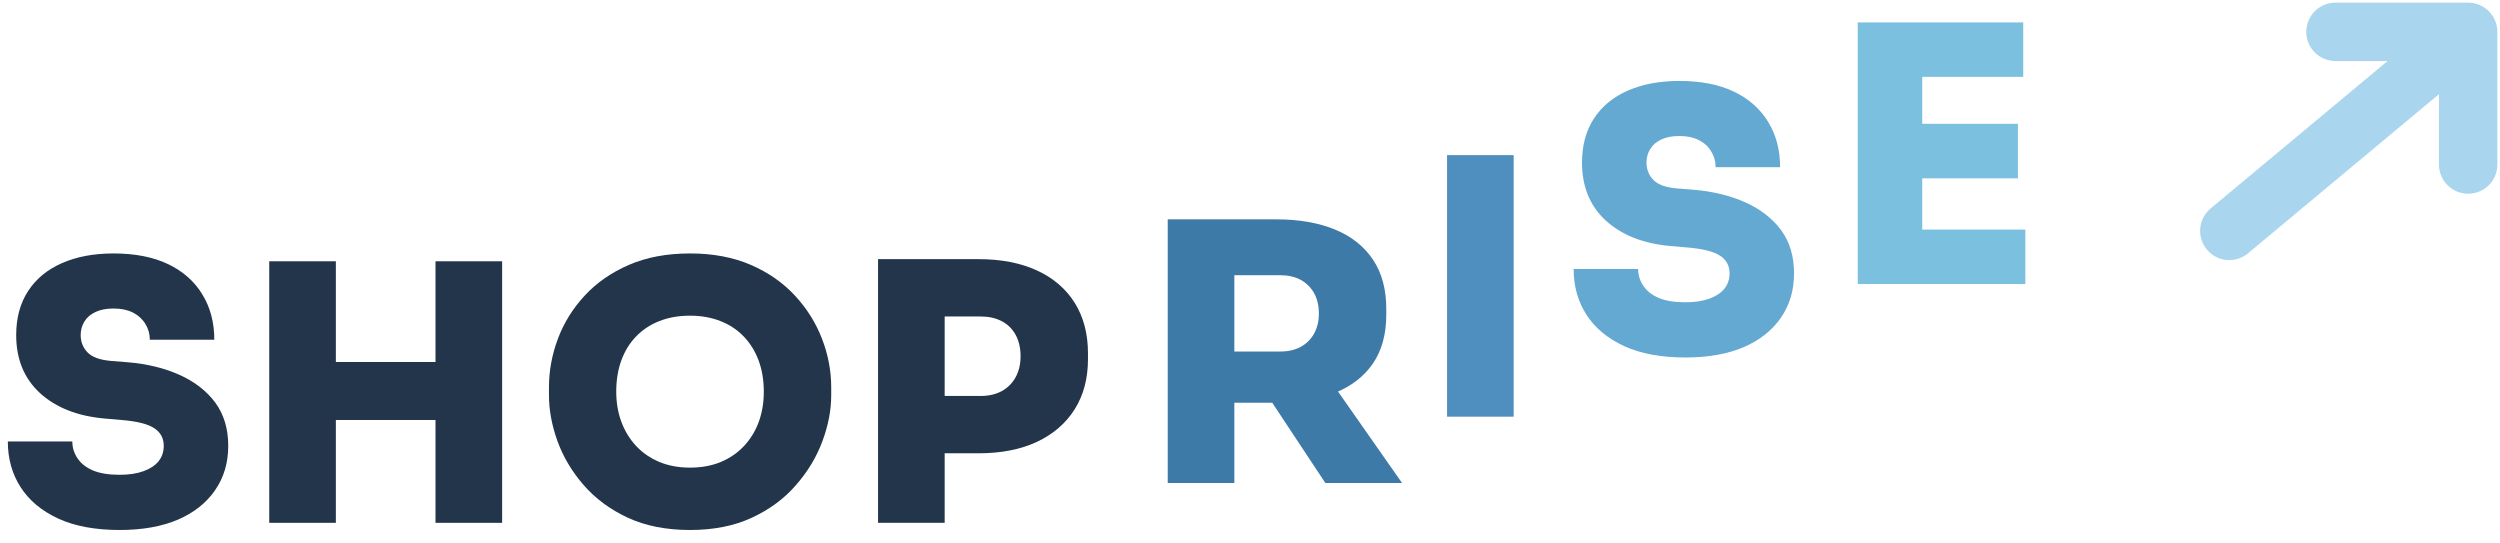
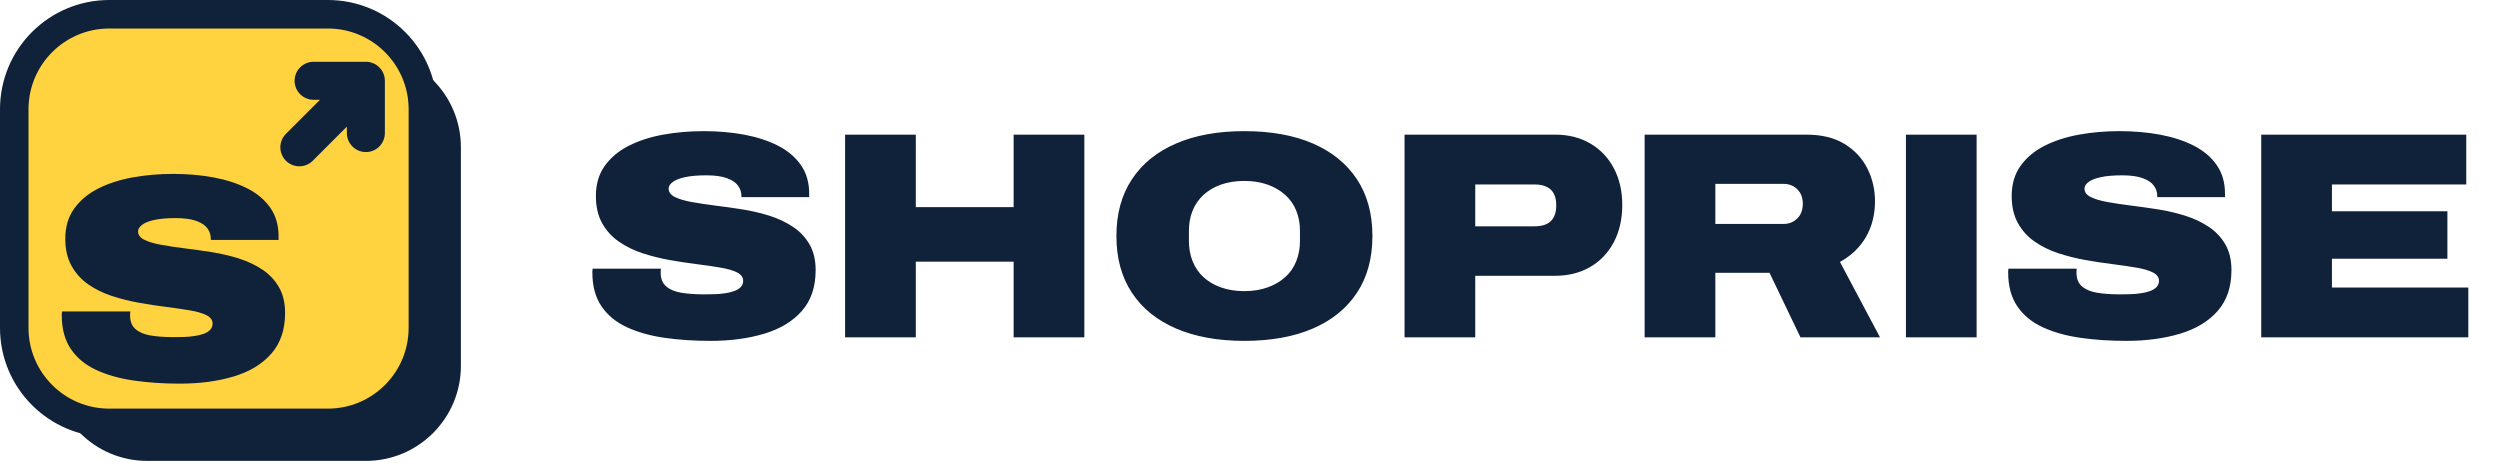
- <svg xmlns="http://www.w3.org/2000/svg" viewBox="0.0 0.6 188.4 40.9" role="img" aria-labelledby="t">
-   <path fill="#22354A" d="M9.02 40.54Q6.26 40.54 4.39 39.68Q2.51 38.81 1.55 37.31Q0.59 35.81 0.59 33.87H5.45Q5.45 34.57 5.85 35.15Q6.24 35.73 7.02 36.06Q7.8 36.38 9.02 36.38Q10.07 36.38 10.81 36.11Q11.56 35.84 11.95 35.36Q12.34 34.87 12.34 34.2Q12.34 33.33 11.61 32.86Q10.88 32.39 9.15 32.25L7.88 32.14Q4.83 31.87 3.02 30.23Q1.22 28.58 1.22 25.85Q1.22 23.91 2.12 22.53Q3.02 21.15 4.67 20.43Q6.32 19.7 8.56 19.7Q10.99 19.7 12.68 20.51Q14.36 21.32 15.25 22.79Q16.15 24.26 16.15 26.2H11.29Q11.29 25.55 10.96 25.02Q10.64 24.48 10.03 24.16Q9.42 23.85 8.56 23.85Q7.75 23.85 7.2 24.11Q6.64 24.37 6.36 24.83Q6.08 25.29 6.08 25.85Q6.08 26.61 6.59 27.15Q7.1 27.69 8.37 27.8L9.64 27.9Q11.85 28.09 13.55 28.86Q15.25 29.63 16.23 30.95Q17.2 32.28 17.2 34.2Q17.2 36.11 16.21 37.54Q15.23 38.97 13.41 39.76Q11.58 40.54 9.02 40.54Z" />
-   <path fill="#22354A" d="M32.82 40V20.29H37.84V40ZM20.29 40V20.29H25.31V40ZM24.45 32.25V27.88H33.68V32.25Z" />
-   <path fill="#22354A" d="M52 40.54Q49.3 40.54 47.3 39.61Q45.31 38.68 43.98 37.15Q42.66 35.63 42.01 33.84Q41.37 32.06 41.37 30.39V29.79Q41.37 27.93 42.04 26.14Q42.71 24.34 44.06 22.88Q45.41 21.42 47.4 20.56Q49.38 19.7 52 19.7Q54.59 19.7 56.58 20.56Q58.56 21.42 59.91 22.88Q61.26 24.34 61.95 26.14Q62.64 27.93 62.64 29.79V30.39Q62.64 32.06 61.98 33.84Q61.32 35.63 59.99 37.15Q58.67 38.68 56.67 39.61Q54.68 40.54 52 40.54ZM52 35.84Q53.3 35.84 54.33 35.41Q55.35 34.98 56.08 34.2Q56.81 33.41 57.19 32.37Q57.56 31.33 57.56 30.12Q57.56 28.82 57.17 27.77Q56.78 26.72 56.05 25.96Q55.32 25.2 54.3 24.8Q53.27 24.39 52 24.39Q50.71 24.39 49.68 24.8Q48.66 25.2 47.93 25.96Q47.2 26.72 46.82 27.77Q46.44 28.82 46.44 30.12Q46.44 31.33 46.82 32.37Q47.2 33.41 47.93 34.2Q48.66 34.98 49.68 35.41Q50.71 35.84 52 35.84Z" />
-   <path fill="#22354A" d="M70.65 34.76V30.44H73.89Q74.81 30.44 75.48 30.08Q76.16 29.71 76.53 29.04Q76.91 28.36 76.91 27.45Q76.91 26.5 76.53 25.82Q76.16 25.15 75.48 24.8Q74.81 24.45 73.89 24.45H70.65V20.13H73.75Q76.29 20.13 78.14 20.98Q79.99 21.83 80.99 23.42Q81.99 25.02 81.99 27.23V27.66Q81.99 29.85 80.99 31.44Q79.99 33.03 78.14 33.9Q76.29 34.76 73.75 34.76ZM66.17 40V20.13H71.19V40Z" />
-   <path fill="#3E7AA8" d="M88 37V17.13H93.02V37ZM99.88 37 94.34 28.63H99.8L105.66 37ZM91.75 30.95V27.09H96.48Q97.37 27.09 98.02 26.74Q98.66 26.39 99.03 25.74Q99.39 25.09 99.39 24.23Q99.39 23.34 99.03 22.69Q98.66 22.04 98.02 21.69Q97.37 21.34 96.48 21.34H91.75V17.13H96.18Q98.74 17.13 100.61 17.9Q102.47 18.67 103.47 20.17Q104.47 21.66 104.47 23.88V24.31Q104.47 26.52 103.46 28Q102.44 29.47 100.59 30.21Q98.74 30.95 96.18 30.95Z" />
-   <path fill="#4E8FBF" d="M109.05 32V12.29H114.07V32Z" />
-   <path fill="#64A9D2" d="M127.02 27.54Q124.26 27.54 122.39 26.68Q120.51 25.81 119.55 24.31Q118.59 22.82 118.59 20.87H123.45Q123.45 21.57 123.85 22.15Q124.24 22.73 125.02 23.06Q125.8 23.38 127.02 23.38Q128.07 23.38 128.81 23.11Q129.56 22.84 129.95 22.36Q130.34 21.87 130.34 21.2Q130.34 20.33 129.61 19.86Q128.88 19.39 127.15 19.25L125.88 19.14Q122.83 18.87 121.02 17.23Q119.22 15.58 119.22 12.85Q119.22 10.91 120.12 9.53Q121.02 8.15 122.67 7.43Q124.32 6.7 126.56 6.7Q128.99 6.7 130.68 7.51Q132.36 8.32 133.25 9.79Q134.15 11.26 134.15 13.2H129.29Q129.29 12.55 128.96 12.02Q128.64 11.47 128.03 11.16Q127.42 10.85 126.56 10.85Q125.75 10.85 125.2 11.11Q124.64 11.37 124.36 11.83Q124.08 12.29 124.08 12.85Q124.08 13.61 124.59 14.15Q125.1 14.69 126.37 14.8L127.64 14.9Q129.85 15.09 131.55 15.86Q133.25 16.63 134.23 17.95Q135.2 19.28 135.2 21.2Q135.2 23.11 134.21 24.54Q133.23 25.97 131.41 26.76Q129.58 27.54 127.02 27.54Z" />
-   <path fill="#7BC0DF" d="M140 22V2.29H144.86V22ZM144.32 22V17.9H152.63V22ZM144.32 14.04V9.93H152.07V14.04ZM144.32 6.39V2.29H152.47V6.39Z" />
-   <path d="M168 18 186 3m0 0h-10m10 0v10" fill="none" stroke="#A9D6EE" stroke-width="4.4" stroke-linecap="round" stroke-linejoin="round" />
+ <svg xmlns="http://www.w3.org/2000/svg" viewBox="0 0 526.15 100" role="img" aria-label="Shoprise">
+   <rect x="11" y="11" width="86" height="86" rx="20" fill="#10213A" />
+   <rect x="3" y="3" width="86" height="86" rx="20" fill="#FFD23F" stroke="#10213A" stroke-width="6" />
+   <path fill="#10213A" d="M37.86 80.74Q32.65 80.74 28.16 80.09Q23.66 79.44 20.25 77.86Q16.84 76.28 14.92 73.46Q13 70.64 13 66.36Q13 66.24 13 66.02Q13 65.8 13.06 65.55H27.45Q27.38 65.8 27.38 66.02Q27.38 66.24 27.38 66.42Q27.38 68.28 28.53 69.27Q29.68 70.27 31.72 70.61Q33.77 70.95 36.44 70.95Q37.49 70.95 38.64 70.92Q39.78 70.89 40.87 70.73Q41.95 70.58 42.82 70.27Q43.69 69.96 44.22 69.43Q44.74 68.9 44.74 68.1Q44.74 66.98 43.44 66.33Q42.14 65.68 39.91 65.31Q37.68 64.93 34.95 64.59Q32.22 64.25 29.27 63.72Q26.33 63.2 23.57 62.3Q20.81 61.4 18.58 59.85Q16.35 58.3 15.05 55.94Q13.74 53.59 13.74 50.24Q13.74 46.52 15.6 43.92Q17.46 41.31 20.63 39.7Q23.79 38.09 27.88 37.34Q31.97 36.6 36.44 36.6Q40.96 36.6 44.96 37.34Q48.96 38.09 52.03 39.64Q55.1 41.19 56.87 43.7Q58.63 46.21 58.63 49.74V50.49H44.37V50.24Q44.37 49.06 43.66 48.07Q42.95 47.08 41.3 46.49Q39.66 45.9 36.99 45.9Q34.33 45.9 32.56 46.27Q30.79 46.64 29.93 47.3Q29.06 47.95 29.06 48.69Q29.06 49.81 30.36 50.46Q31.66 51.11 33.86 51.51Q36.06 51.91 38.82 52.26Q41.58 52.6 44.53 53.06Q47.47 53.53 50.23 54.39Q52.99 55.26 55.19 56.72Q57.39 58.18 58.69 60.41Q60 62.64 60 65.86Q60 71.13 57.11 74.42Q54.23 77.71 49.21 79.22Q44.19 80.74 37.86 80.74Z" />
+   <path d="M63 31 77 17m0 0H66m11 0v11" fill="none" stroke="#10213A" stroke-width="8" stroke-linecap="round" stroke-linejoin="round" />
+   <path fill="#10213A" d="M149.53 71.74Q144.32 71.74 139.82 71.09Q135.33 70.44 131.92 68.86Q128.51 67.28 126.59 64.46Q124.67 61.64 124.67 57.36Q124.67 57.24 124.67 57.02Q124.67 56.8 124.73 56.55H139.11Q139.05 56.8 139.05 57.02Q139.05 57.24 139.05 57.42Q139.05 59.28 140.2 60.27Q141.34 61.27 143.39 61.61Q145.44 61.95 148.1 61.95Q149.16 61.95 150.3 61.92Q151.45 61.89 152.53 61.73Q153.62 61.58 154.49 61.27Q155.36 60.96 155.88 60.43Q156.41 59.9 156.41 59.1Q156.41 57.98 155.11 57.33Q153.81 56.68 151.57 56.31Q149.34 55.93 146.61 55.59Q143.89 55.25 140.94 54.73Q138 54.2 135.24 53.3Q132.48 52.4 130.25 50.85Q128.01 49.3 126.71 46.94Q125.41 44.59 125.41 41.24Q125.41 37.52 127.27 34.92Q129.13 32.31 132.29 30.7Q135.45 29.09 139.55 28.34Q143.64 27.6 148.1 27.6Q152.63 27.6 156.63 28.34Q160.63 29.09 163.69 30.64Q166.76 32.19 168.53 34.7Q170.3 37.21 170.3 40.74V41.49H156.04V41.24Q156.04 40.06 155.32 39.07Q154.61 38.08 152.97 37.49Q151.33 36.9 148.66 36.9Q145.99 36.9 144.23 37.27Q142.46 37.64 141.59 38.3Q140.72 38.95 140.72 39.69Q140.72 40.81 142.03 41.46Q143.33 42.11 145.53 42.51Q147.73 42.91 150.49 43.26Q153.25 43.6 156.19 44.06Q159.14 44.53 161.9 45.39Q164.66 46.26 166.86 47.72Q169.06 49.18 170.36 51.41Q171.66 53.64 171.66 56.86Q171.66 62.13 168.78 65.42Q165.9 68.71 160.87 70.22Q155.85 71.74 149.53 71.74Z M177.86 71V28.34H192.74V43.6H213.33V28.34H228.21V71H213.33V55.07H192.74V71Z M261.87 71.74Q253.56 71.74 247.52 69.14Q241.47 66.54 238.22 61.61Q234.96 56.68 234.96 49.67Q234.96 42.67 238.22 37.74Q241.47 32.81 247.52 30.2Q253.56 27.6 261.87 27.6Q270.3 27.6 276.32 30.2Q282.33 32.81 285.59 37.74Q288.84 42.67 288.84 49.67Q288.84 56.68 285.59 61.61Q282.33 66.54 276.32 69.14Q270.3 71.74 261.87 71.74ZM261.87 61.27Q264.6 61.27 266.77 60.49Q268.94 59.72 270.49 58.32Q272.04 56.93 272.81 54.97Q273.59 53.02 273.59 50.73V48.56Q273.59 46.26 272.81 44.34Q272.04 42.42 270.49 41.02Q268.94 39.63 266.77 38.85Q264.6 38.08 261.87 38.08Q259.14 38.08 256.97 38.85Q254.8 39.63 253.28 41.02Q251.77 42.42 250.99 44.34Q250.22 46.26 250.22 48.56V50.73Q250.22 53.02 250.99 54.97Q251.77 56.93 253.28 58.32Q254.8 59.72 256.97 60.49Q259.14 61.27 261.87 61.27Z M295.6 71V28.34H327.34Q331.5 28.34 334.69 30.2Q337.88 32.06 339.65 35.41Q341.42 38.76 341.42 43.1Q341.42 47.63 339.62 51.01Q337.82 54.38 334.63 56.21Q331.44 58.04 327.34 58.04H310.48V71ZM310.48 47.63H322.94Q325.3 47.63 326.41 46.51Q327.53 45.39 327.53 43.22Q327.53 41.74 327.03 40.78Q326.54 39.81 325.51 39.32Q324.49 38.82 322.94 38.82H310.48Z M346.13 71V28.34H380.23Q385 28.34 388.2 30.3Q391.39 32.25 393 35.44Q394.61 38.64 394.61 42.36Q394.61 46.57 392.72 49.86Q390.83 53.14 387.24 55.13L395.67 71H378.93L372.42 57.42H361.01V71ZM361.01 47.13H375.39Q377.07 47.13 378.25 45.98Q379.42 44.84 379.42 42.85Q379.42 41.55 378.87 40.62Q378.31 39.69 377.41 39.19Q376.51 38.7 375.39 38.7H361.01Z M401.12 71V28.34H416V71Z M447.5 71.74Q442.29 71.74 437.8 71.09Q433.3 70.44 429.89 68.86Q426.48 67.28 424.56 64.46Q422.64 61.64 422.64 57.36Q422.64 57.24 422.64 57.02Q422.64 56.8 422.7 56.55H437.08Q437.02 56.8 437.02 57.02Q437.02 57.24 437.02 57.42Q437.02 59.28 438.17 60.27Q439.32 61.27 441.36 61.61Q443.41 61.95 446.07 61.95Q447.13 61.95 448.27 61.92Q449.42 61.89 450.51 61.73Q451.59 61.58 452.46 61.27Q453.33 60.96 453.85 60.43Q454.38 59.9 454.38 59.1Q454.38 57.98 453.08 57.33Q451.78 56.68 449.55 56.31Q447.31 55.93 444.59 55.59Q441.86 55.25 438.91 54.73Q435.97 54.2 433.21 53.3Q430.45 52.4 428.22 50.85Q425.99 49.3 424.68 46.94Q423.38 44.59 423.38 41.24Q423.38 37.52 425.24 34.92Q427.1 32.31 430.26 30.7Q433.43 29.09 437.52 28.34Q441.61 27.6 446.07 27.6Q450.6 27.6 454.6 28.34Q458.6 29.09 461.67 30.64Q464.74 32.19 466.5 34.7Q468.27 37.21 468.27 40.74V41.49H454.01V41.24Q454.01 40.06 453.3 39.07Q452.58 38.08 450.94 37.49Q449.3 36.9 446.63 36.9Q443.97 36.9 442.2 37.27Q440.43 37.64 439.56 38.3Q438.7 38.95 438.7 39.69Q438.7 40.81 440 41.46Q441.3 42.11 443.5 42.51Q445.7 42.91 448.46 43.26Q451.22 43.6 454.16 44.06Q457.11 44.53 459.87 45.39Q462.63 46.26 464.83 47.72Q467.03 49.18 468.33 51.41Q469.63 53.64 469.63 56.86Q469.63 62.13 466.75 65.42Q463.87 68.71 458.85 70.22Q453.82 71.74 447.5 71.74Z M475.9 71V28.34H519.05V38.82H490.78V44.46H515.08V54.45H490.78V60.52H519.48V71Z" />
</svg>
